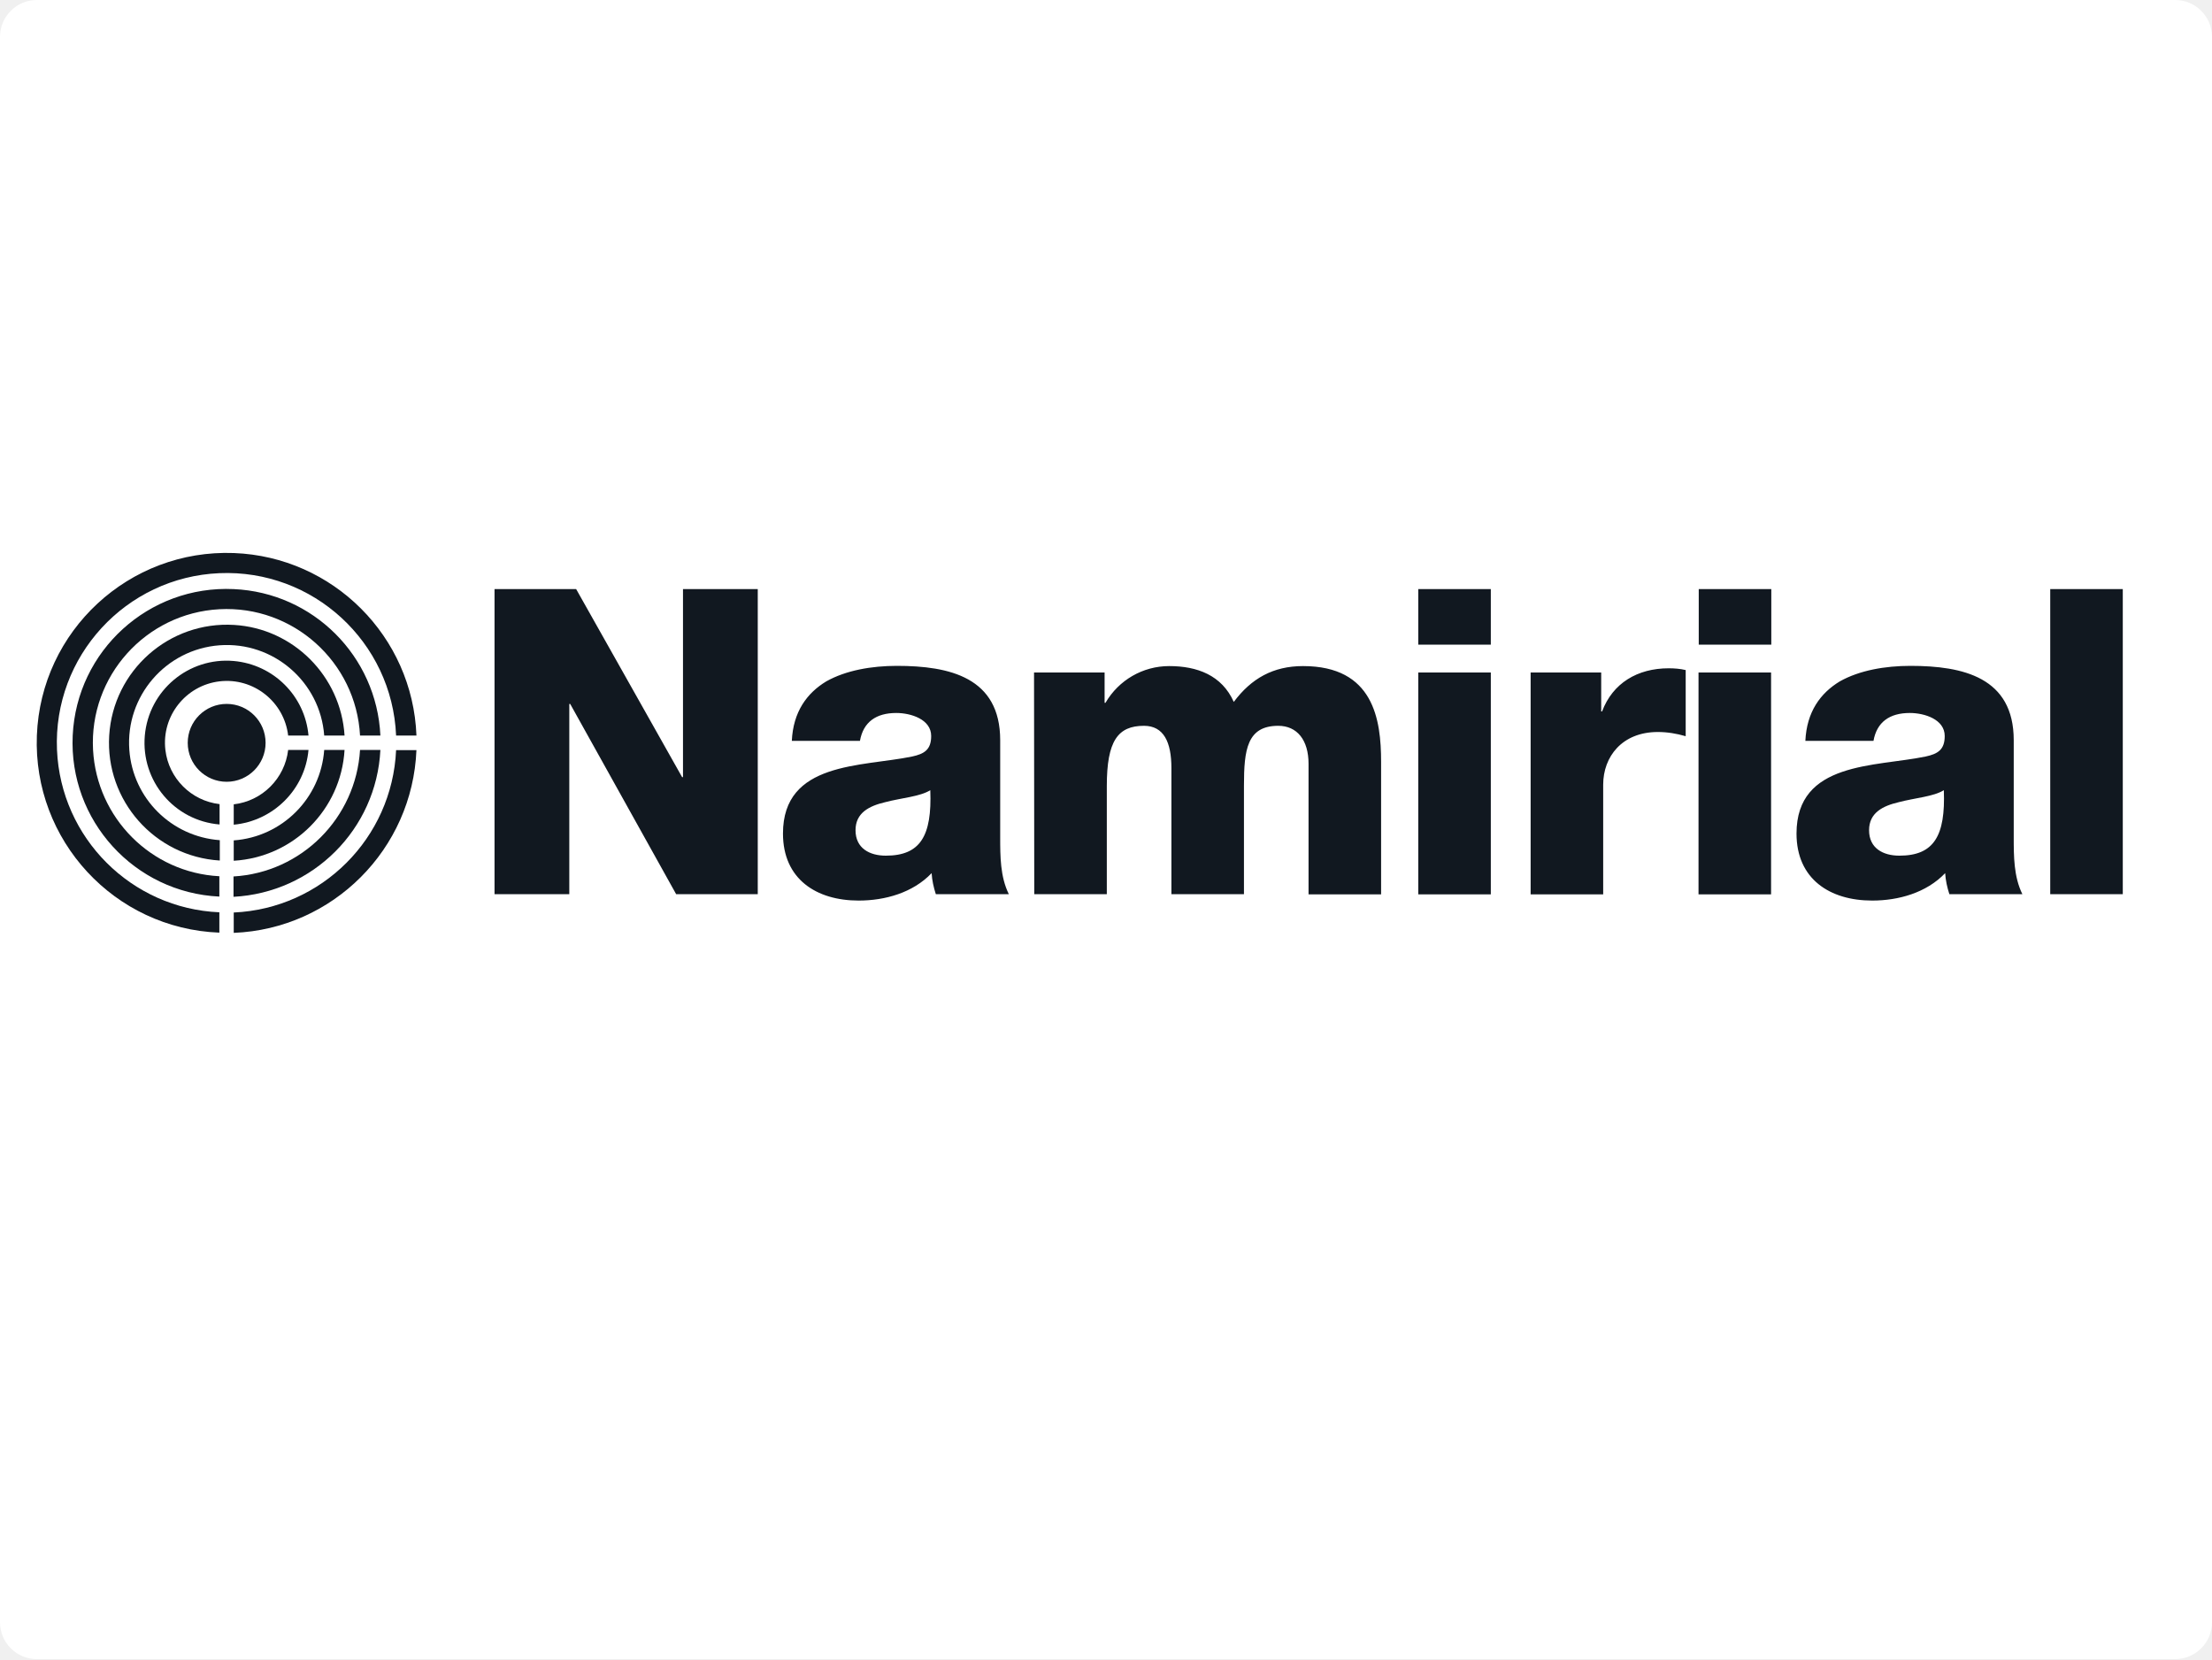
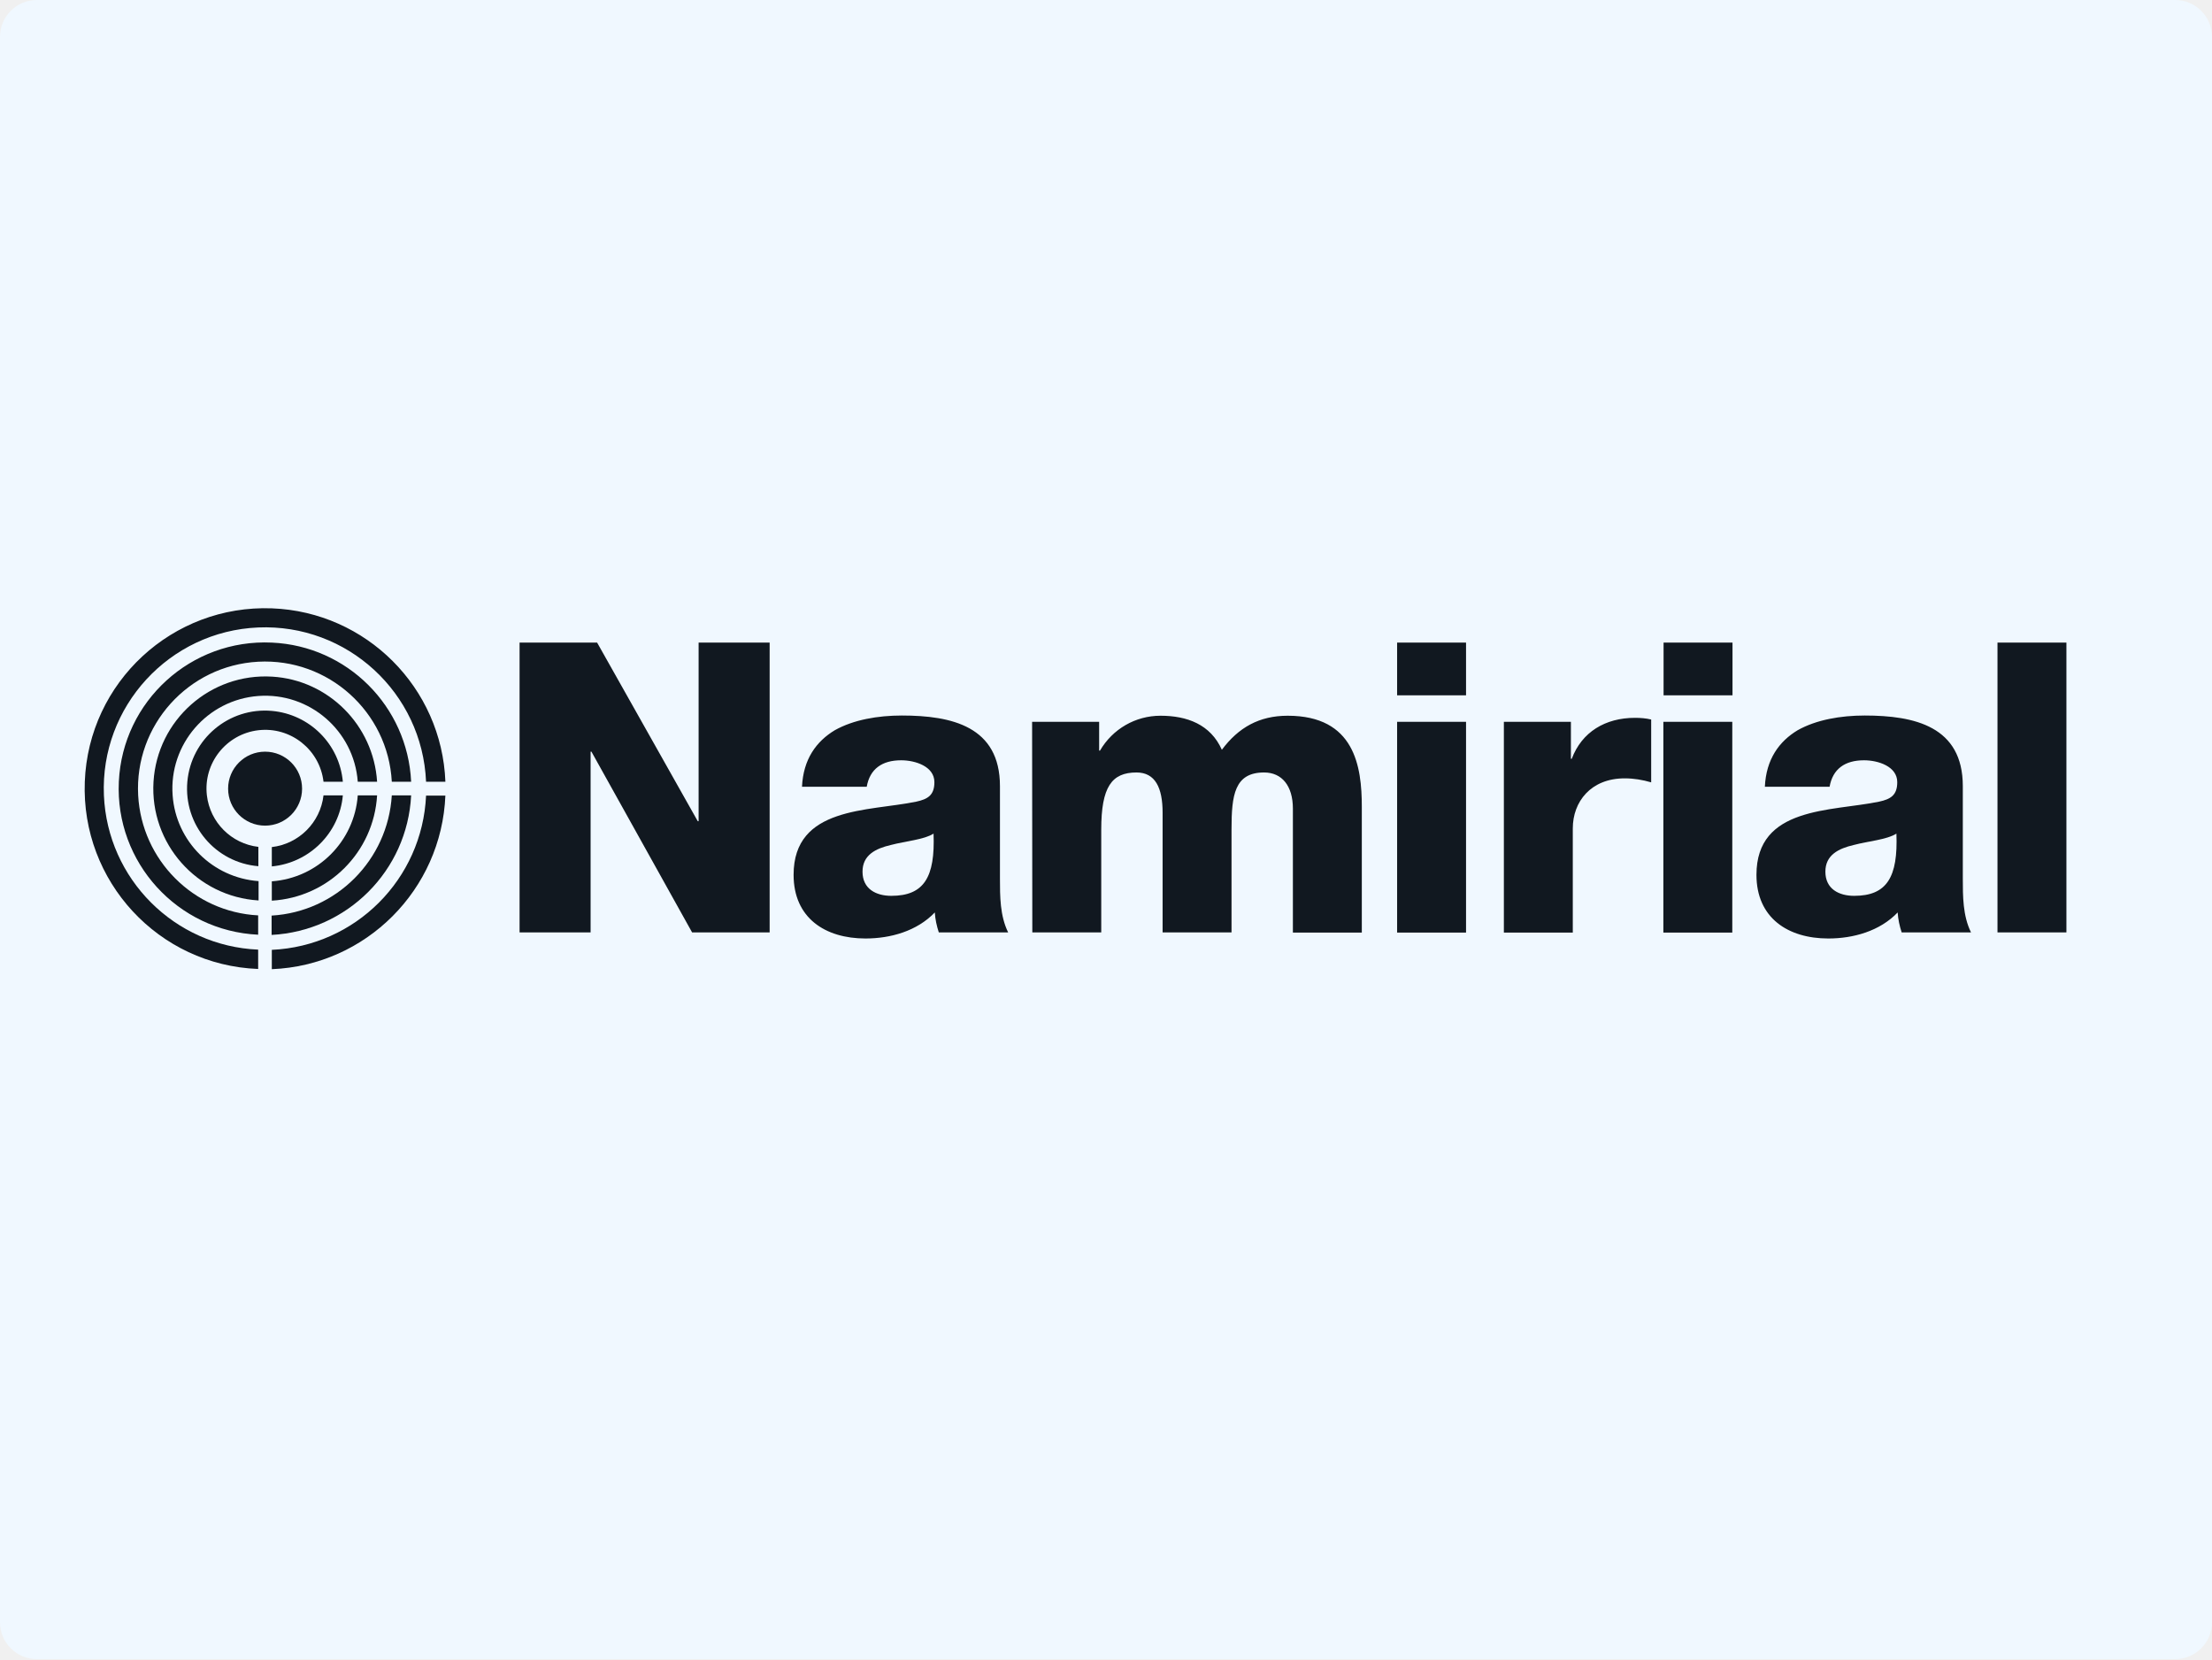
<svg xmlns="http://www.w3.org/2000/svg" version="1.1" id="a231b3a4-665e-483e-af08-fc33d0f48e9a" x="0" y="0" viewBox="0 0 600 450" width="600" height="450" xml:space="preserve">
-   <rect style="width: 100%; height: 100%; fill: white;" rx="10" ry="10" />
+   <rect style="width: 100%; height: 100%; fill: aliceblue;" rx="10" ry="10" />
  <defs id="defs6" />
  <style type="text/css" id="style1">.st0{fill:#111820}</style>
-   <g transform="translate(10,150), scale(0.6)">
+   <g transform="translate(23,165), scale(0.57)">
    <path class="st0" d="M206.9 16.3h36.9l47.9 85h.4v-85h33.8v137.9H289l-47.9-86h-.4v86h-33.8V16.3zm134.4 68.6c.6-13.1 6.8-21.6 15.6-26.9 8.9-5 20.5-7 31.9-7 23.8 0 46.7 5.2 46.7 33.6v43.9c0 8.5 0 17.8 3.9 25.7h-33c-1-3.1-1.7-6.2-1.9-9.5-8.5 8.9-21.1 12.4-33 12.4-19.1 0-34.2-9.7-34.2-30.3 0-32.6 35.5-30.1 58.3-34.8 5.6-1.2 8.7-3.1 8.7-9.3 0-7.5-9.1-10.4-15.8-10.4-9.1 0-14.9 4.1-16.4 12.6h-30.8zm42.5 51.9c15.6 0 20.9-8.9 20.1-29.6-4.6 2.9-13.1 3.5-20.3 5.4-7.3 1.7-13.5 4.8-13.5 12.7 0 8.2 6.4 11.5 13.7 11.5zm67-82.8h31.9v13.7h.4c6-10.3 16.9-16.6 28.8-16.6 12.6 0 23.8 4.1 29.2 16.2 7.9-10.6 17.8-16.2 31.3-16.2 31.9 0 35.3 24.1 35.3 43.3v59.9h-32.8v-59c0-10.8-5.2-17.2-13.7-17.2-14.1 0-15.5 10.8-15.5 27v49.1h-32.8v-57c0-11.8-3.5-19.1-12.4-19.1-11.8 0-16.8 6.8-16.8 27.2v48.9h-32.8L450.8 54zm206.5-12.6h-32.8V16.3h32.8v25.1zM624.5 54h32.8v100.3h-32.8V54zm50.8 0h31.9v17.6h.4c4.8-12.8 16-19.5 30.1-19.5 2.6 0 5.2.2 7.7.8v29.9c-4.1-1.2-8.3-1.9-12.6-1.9-16.2 0-24.7 11.2-24.7 23.8v49.6h-32.8V54zm108.8-12.6h-32.8V16.3h32.8v25.1zM751.2 54H784v100.3h-32.8V54zm48.3 30.9c.6-13.1 6.8-21.6 15.6-26.9 8.9-5 20.5-7 31.9-7 23.8 0 46.7 5.2 46.7 33.6v43.9c0 8.5 0 17.8 3.9 25.7h-33c-1-3.1-1.7-6.2-1.9-9.5-8.5 8.9-21.1 12.4-33 12.4-19.1 0-34.2-9.7-34.2-30.3 0-32.6 35.5-30.1 58.3-34.8 5.6-1.2 8.7-3.1 8.7-9.3 0-7.5-9.1-10.4-15.8-10.4-9.1 0-14.9 4.1-16.4 12.6h-30.8zm42.5 51.9c15.6 0 20.9-8.9 20.1-29.6-4.6 2.9-13.1 3.5-20.3 5.4-7.3 1.7-13.5 4.8-13.5 12.7 0 8.2 6.4 11.5 13.7 11.5zm68.2-120.5H943v137.9h-32.8V16.3z" id="path1" />
    <circle class="st0" cx="85.8" cy="85.8" r="17.6" id="circle1" />
    <path class="st0" d="M171.6 82.5h-9.2c-1.8-42.3-37.5-75.2-79.9-73.4C40.2 10.9 7.3 46.7 9.1 89c1.7 39.8 33.6 71.7 73.4 73.4v9.2C35.1 169.8-1.8 129.9 0 82.5 1.8 35.1 41.7-1.8 89.1 0c44.8 1.7 80.8 37.7 82.5 82.5z" id="path2" />
    <path class="st0" d="M171.6 89c-1.8 44.9-37.8 80.9-82.6 82.7v-9.2c39.8-1.8 71.6-33.6 73.4-73.4h9.2zm-16.3-6.5h-9.2c-1.8-33.3-30.3-58.9-63.6-57.1S23.6 55.7 25.4 89c1.7 30.8 26.3 55.5 57.1 57.1v9.2c-38.4-1.8-68.1-34.4-66.3-72.8C18 44.1 50.6 14.5 89 16.3c35.9 1.6 64.6 30.3 66.3 66.2z" id="path3" />
    <path class="st0" d="M155.3 89c-1.8 35.9-30.5 64.5-66.4 66.4v-9.2c30.8-1.8 55.3-26.4 57.2-57.2h9.2zm-16.2-6.5h-9.2c-1.8-24.3-23-42.6-47.3-40.8C58.3 43.5 40 64.7 41.8 89c1.6 21.9 19 39.2 40.9 40.8v9.2c-29.4-1.8-51.8-27.1-50-56.5 1.8-29.4 27.1-51.8 56.5-50 26.7 1.6 48.2 23.1 49.9 50z" id="path4" />
    <path class="st0" d="M139.1 89c-1.6 27-23.1 48.5-50.1 50.1v-9.2c21.9-1.6 39.3-19 40.9-40.9h9.2zm-16.3-6.5h-9.2c-1.8-15.3-15.7-26.3-31-24.5-15.3 1.8-26.3 15.7-24.5 31 1.5 12.8 11.6 23 24.5 24.5v9.2C62.1 121 47 103 48.8 82.5 50.6 62.1 68.6 47 89 48.8c18 1.6 32.2 15.8 33.8 33.7z" id="path5" />
    <path class="st0" d="M122.8 89c-1.6 17.9-15.9 32.1-33.8 33.8v-9.2c12.9-1.5 23.1-11.7 24.6-24.6h9.2z" id="path6" />
  </g>
</svg>
